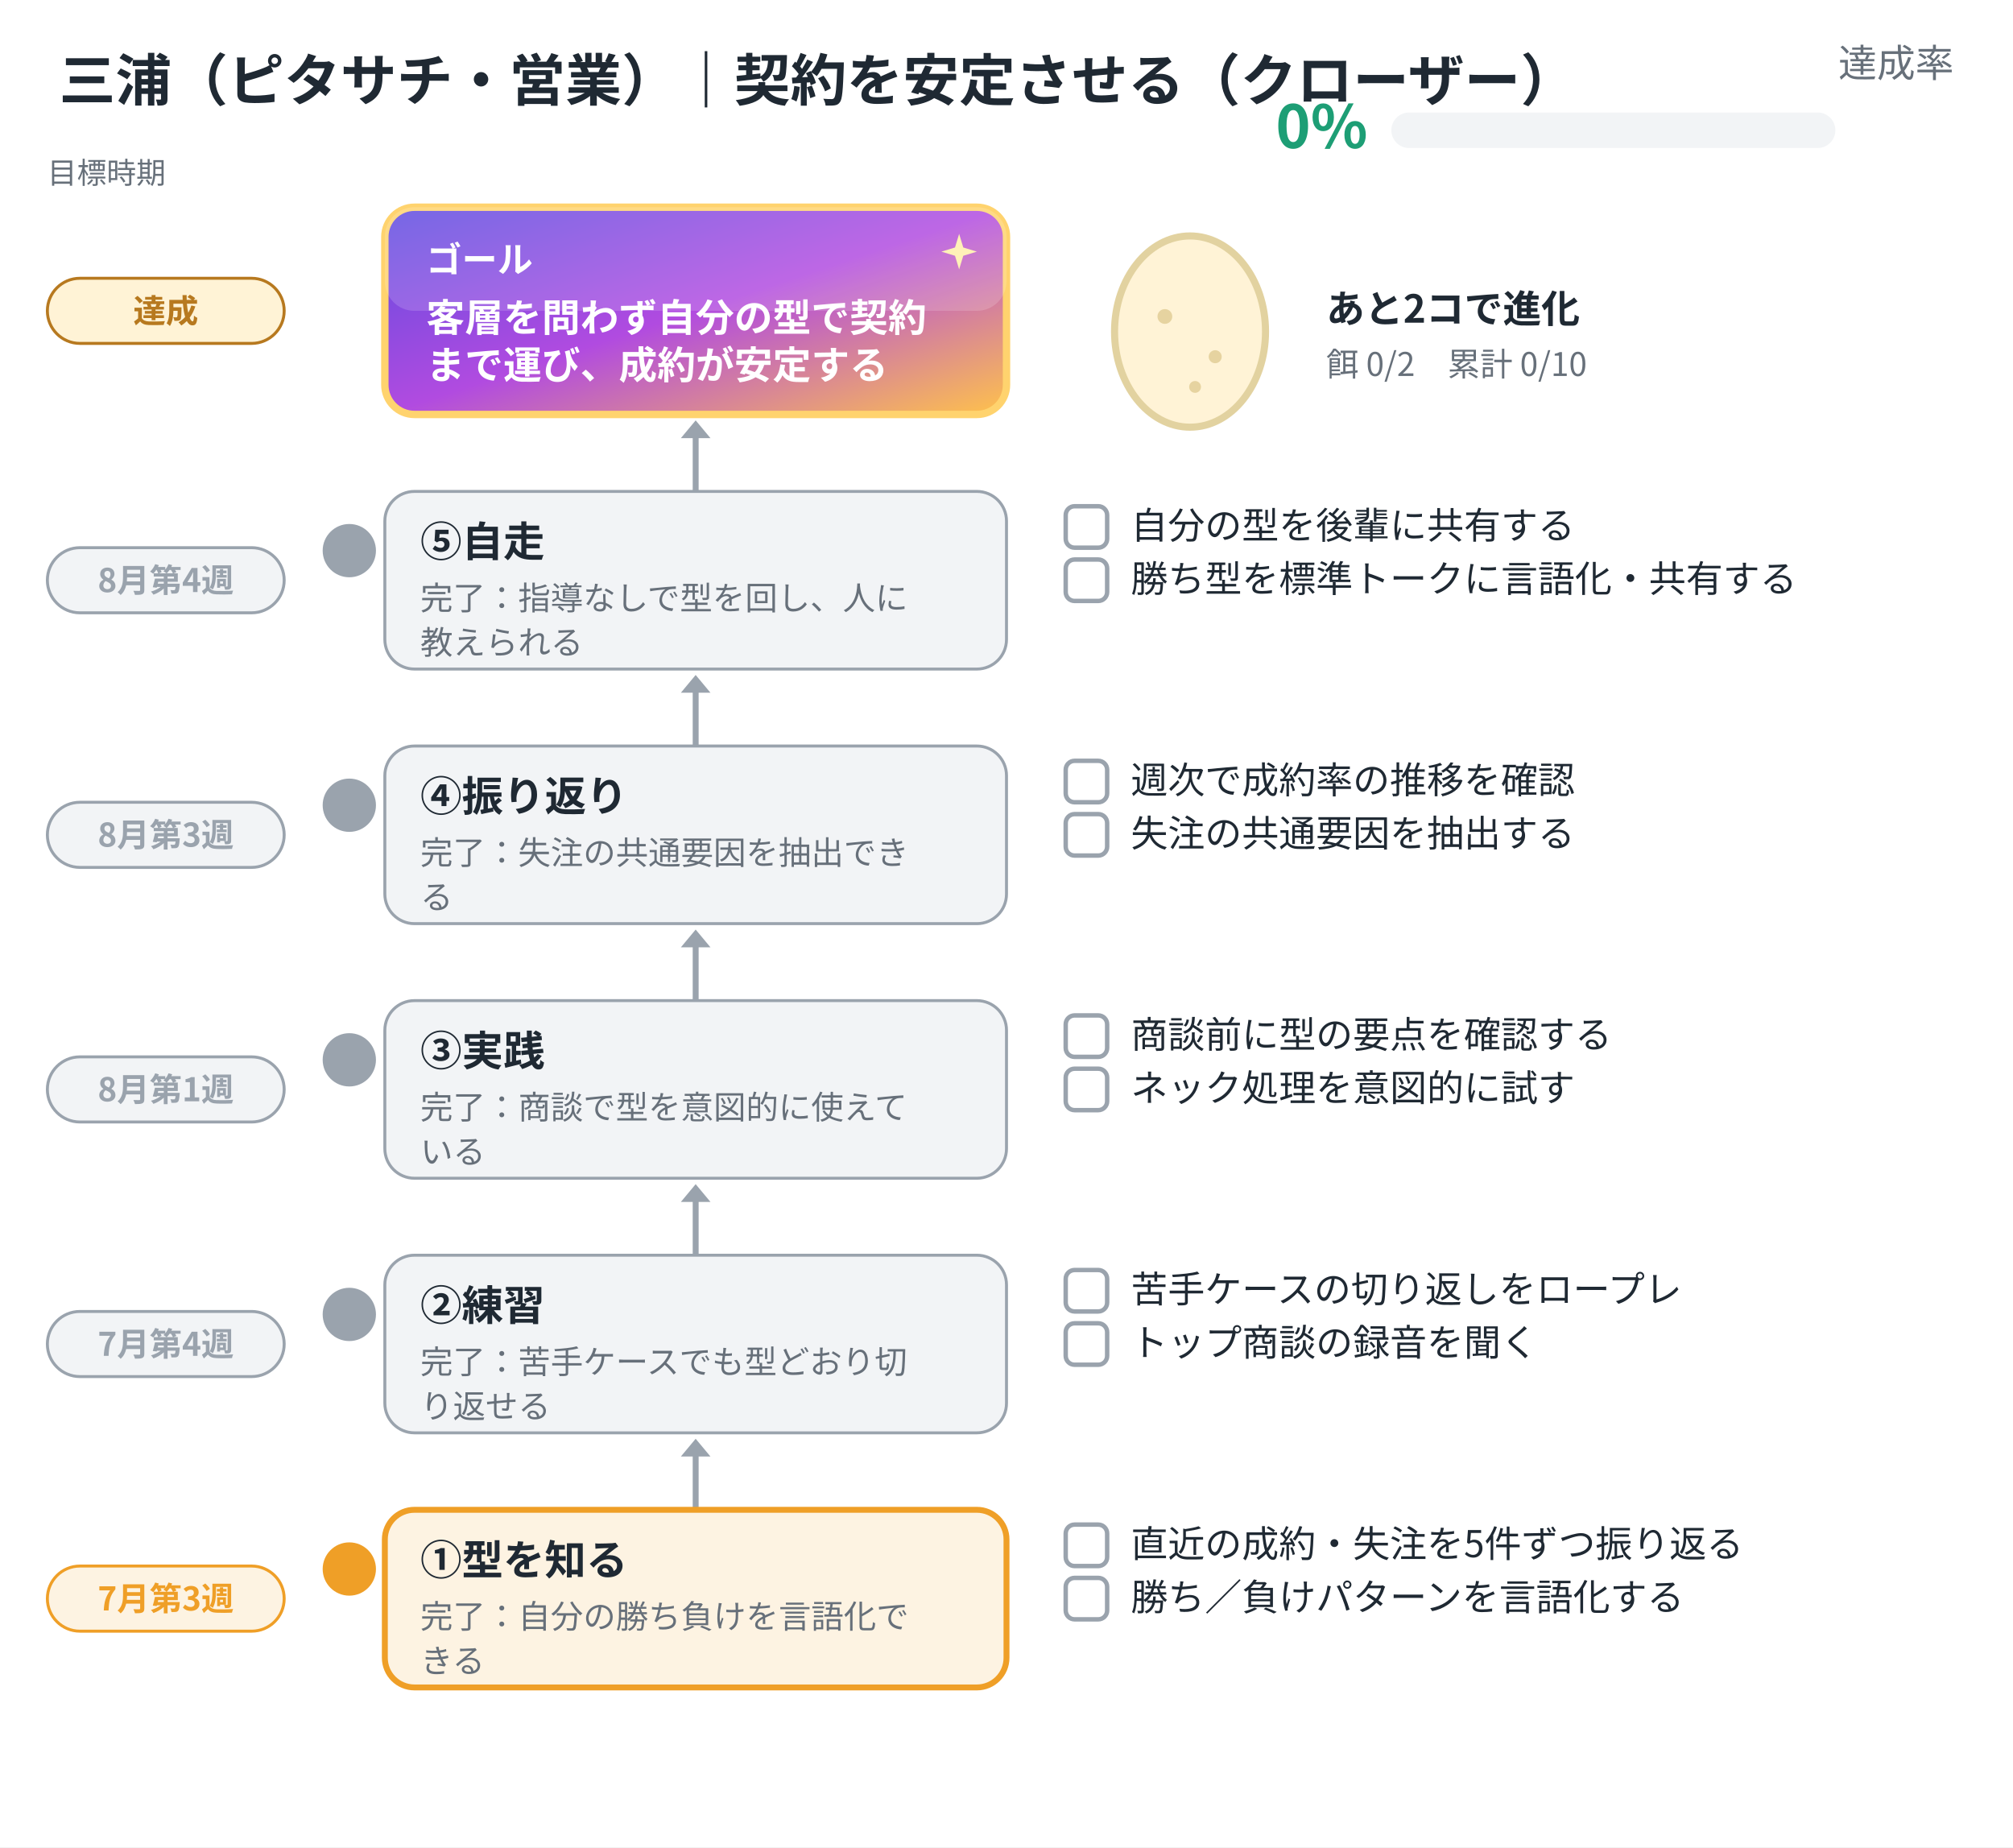
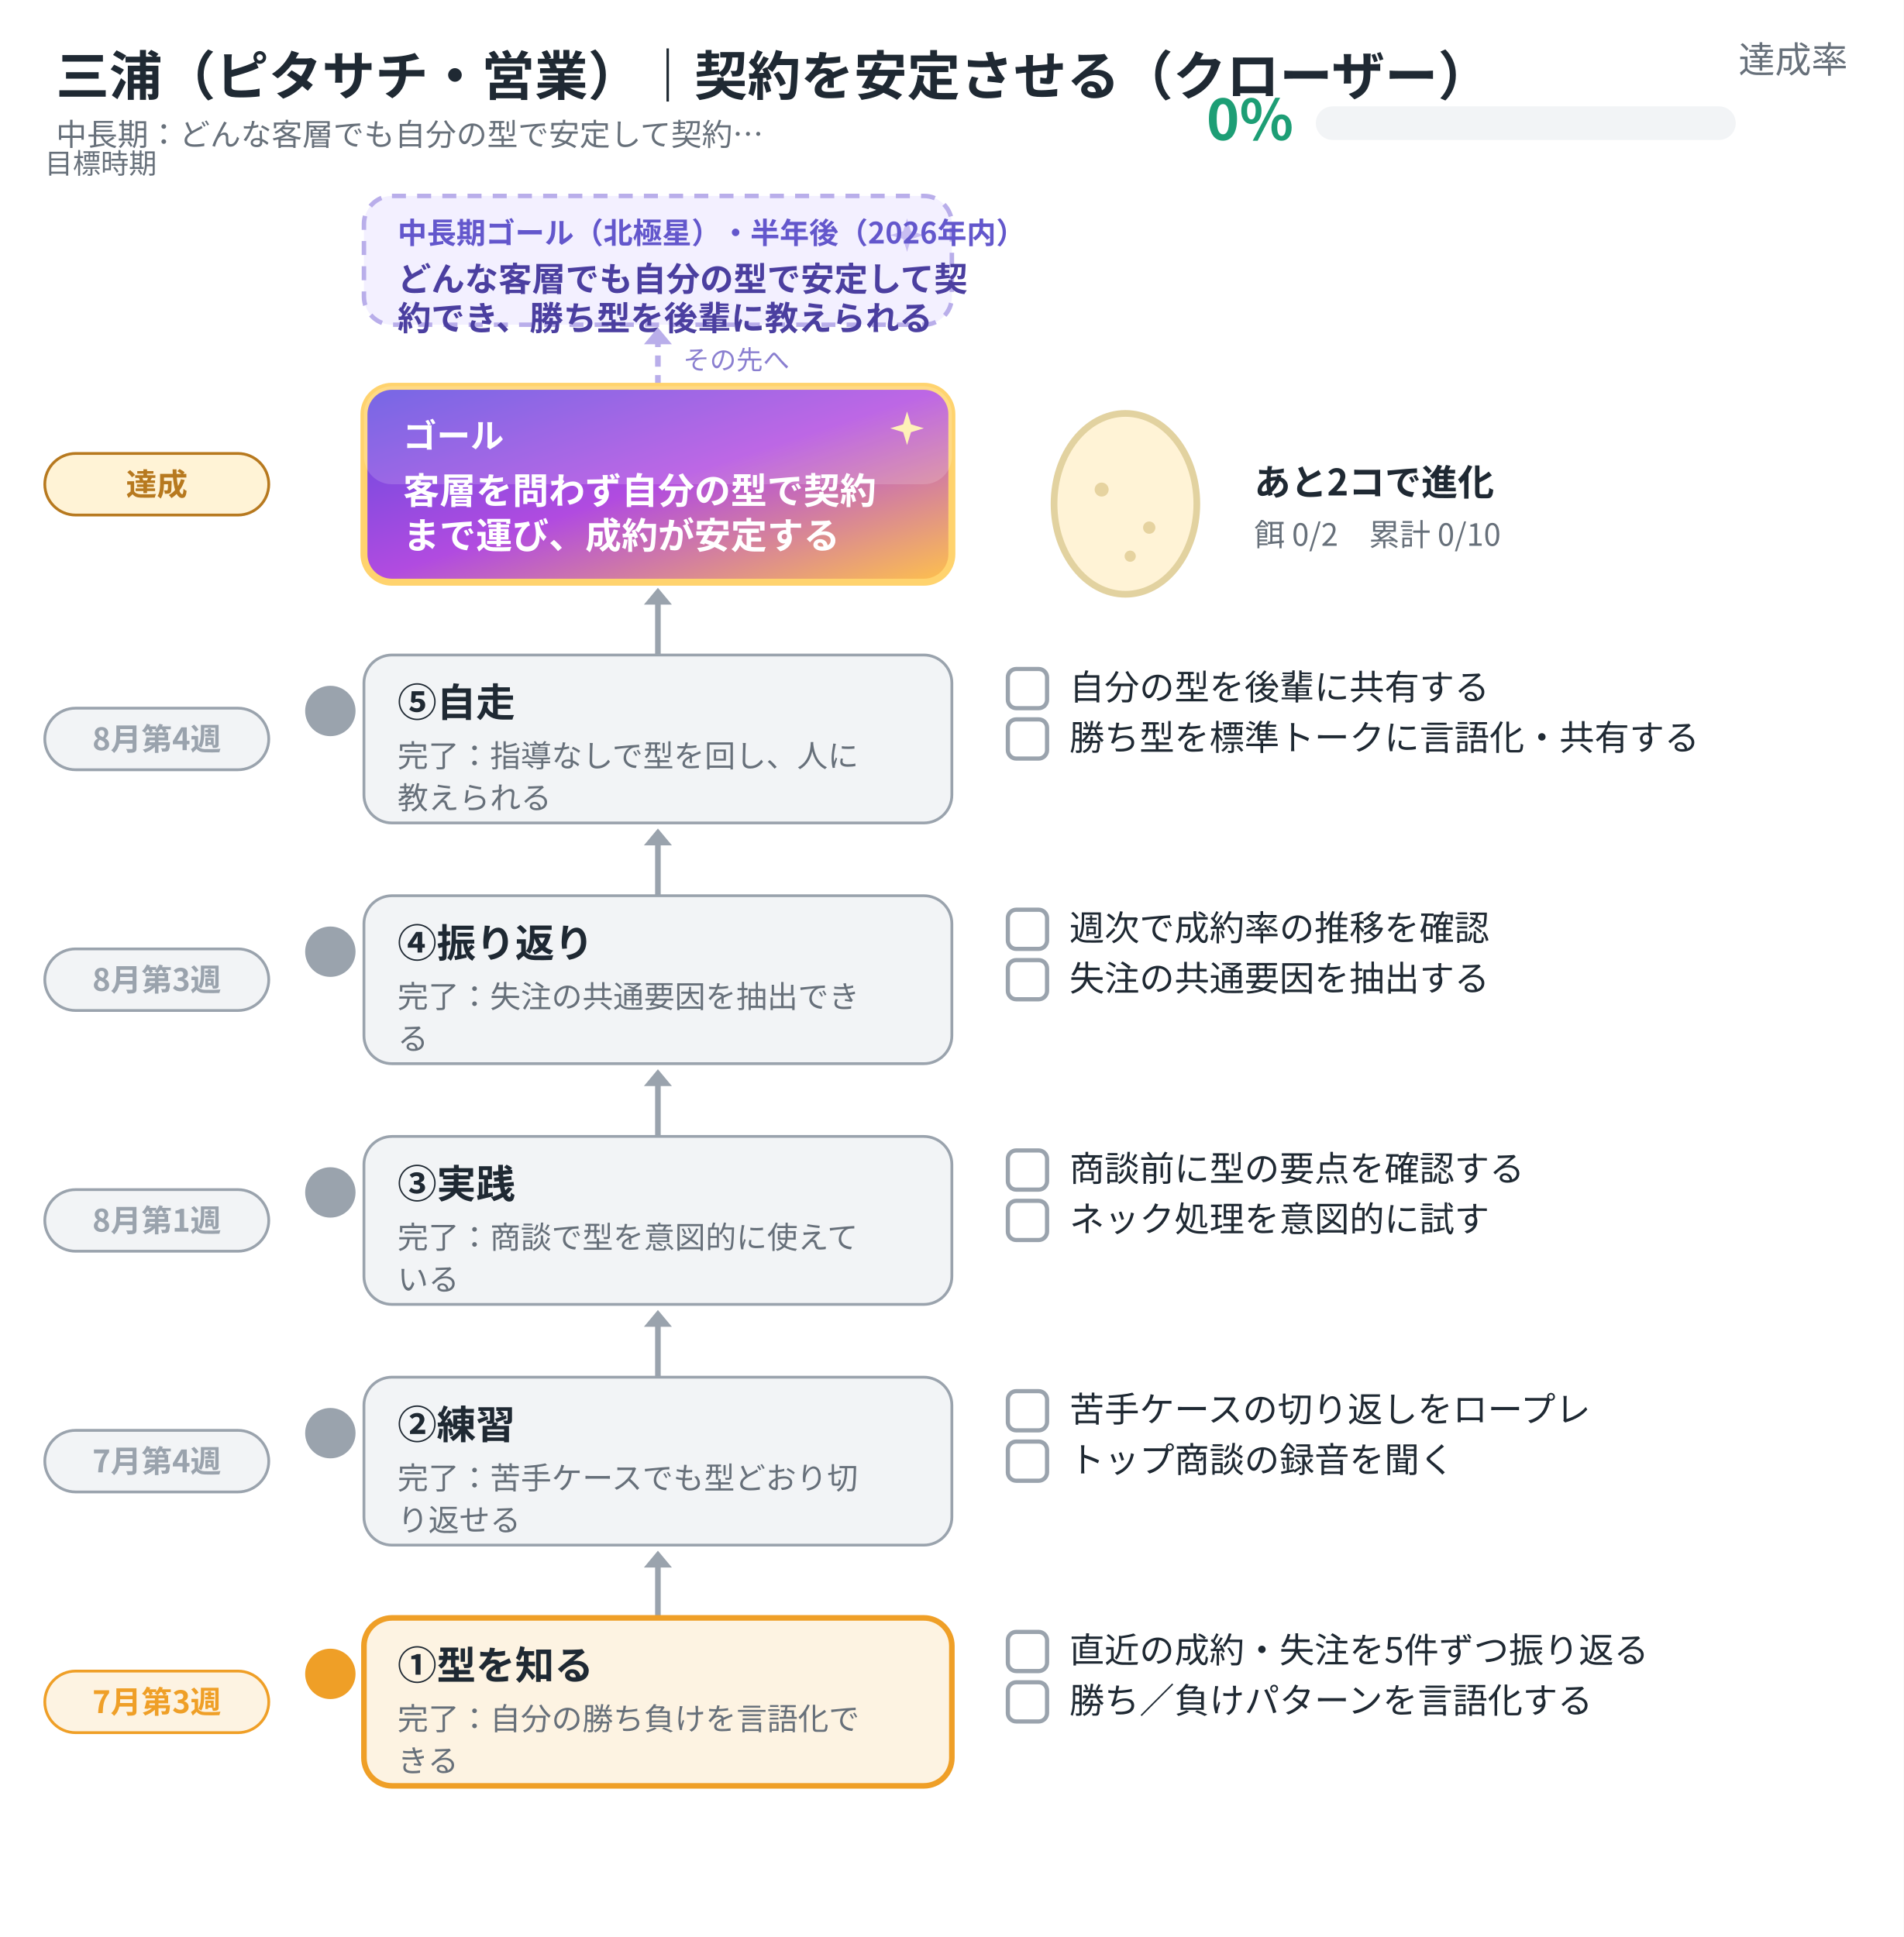
- <svg xmlns="http://www.w3.org/2000/svg" viewBox="0 0 680 624" font-family="Hiragino Sans, 'Noto Sans CJK JP', 'Yu Gothic', sans-serif" width="680" height="624">
+ <svg xmlns="http://www.w3.org/2000/svg" viewBox="0 0 680 692" font-family="Hiragino Sans, 'Noto Sans CJK JP', 'Yu Gothic', sans-serif" width="680" height="692">
  <defs>
    <linearGradient id="goalGrad" x1="0" y1="0" x2="1" y2="1">
      <stop offset="0" stop-color="#5B4BE0" />
      <stop offset="0.5" stop-color="#B14BE0" />
      <stop offset="1" stop-color="#FFC24B" />
    </linearGradient>
    <linearGradient id="phx" x1="0" y1="0" x2="0" y2="1">
      <stop offset="0" stop-color="#FFE259" />
      <stop offset="0.5" stop-color="#FF9A00" />
      <stop offset="1" stop-color="#FF3D00" />
    </linearGradient>
    <linearGradient id="phx2" x1="0" y1="0" x2="0" y2="1">
      <stop offset="0" stop-color="#FFF0A0" />
      <stop offset="1" stop-color="#FF7A00" />
    </linearGradient>
    <linearGradient id="hen" x1="0" y1="0" x2="1" y2="1">
      <stop offset="0" stop-color="#37C9B0" />
      <stop offset="0.6" stop-color="#3DA0E8" />
      <stop offset="1" stop-color="#7A5BE0" />
    </linearGradient>
    <linearGradient id="pcock" x1="0" y1="0" x2="0" y2="1">
      <stop offset="0" stop-color="#2BD0C0" />
      <stop offset="0.55" stop-color="#2E8FD0" />
      <stop offset="1" stop-color="#2E4BB0" />
    </linearGradient>
    <linearGradient id="gold" x1="0" y1="0" x2="0" y2="1">
      <stop offset="0" stop-color="#FFF0A8" />
      <stop offset="0.5" stop-color="#F2C230" />
      <stop offset="1" stop-color="#C8901A" />
    </linearGradient>
  </defs>
-   <rect x="0" y="0" width="680" height="624" fill="#FFFFFF" />
+   <rect x="0" y="0" width="680" height="692" fill="#FFFFFF" />
  <text x="20" y="34" font-size="19" font-weight="700" fill="#1F2933">三浦（ピタサチ・営業）｜契約を安定させる（クローザー）</text>
+   <text x="20" y="52" font-size="11" fill="#67707A">中長期：どんな客層でも自分の型で安定して契約…</text>
  <text x="660" y="26" text-anchor="end" font-size="13" fill="#67707A">達成率</text>
  <text x="462" y="50" text-anchor="end" font-size="20" font-weight="700" fill="#1D9E75">0%</text>
  <rect x="470" y="38" width="150" height="12" rx="6" fill="#F2F4F6" />
  <rect x="470" y="38" width="0" height="12" rx="6" fill="#1D9E75" />
-   <rect x="130" y="70" width="210" height="70" rx="10" fill="url(#goalGrad)" stroke="#FFD36E" stroke-width="2.5" />
-   <rect x="130" y="70" width="210" height="35.0" rx="10" fill="#FFFFFF" opacity="0.16" />
-   <text x="144" y="92" font-size="12" font-weight="700" fill="#FFFFFF">ゴール</text>
-   <polygon points="324.0,79.0 325.4,83.6 330.0,85.0 325.4,86.4 324.0,91.0 322.6,86.4 318.0,85.0 322.6,83.6" fill="#FFF1B8" />
-   <text x="144" y="112" font-size="13" font-weight="600" fill="#FFFFFF">客層を問わず自分の型で契約</text>
-   <text x="144" y="128" font-size="13" font-weight="600" fill="#FFFFFF">まで運び、成約が安定する</text>
-   <rect x="16" y="94.0" width="80" height="22" rx="11" fill="#FFF3D6" stroke="#B7791F" stroke-width="1" />
-   <text x="56.0" y="109.0" text-anchor="middle" font-size="11" font-weight="700" fill="#B7791F">達成</text>
-   <ellipse cx="402.0" cy="112.0" rx="25.5" ry="32.3" fill="#FFF3D6" />
-   <ellipse cx="402.0" cy="112.0" rx="25.5" ry="32.3" fill="none" stroke="#E2D2A0" stroke-width="2.4" />
-   <circle cx="393.5" cy="106.9" r="2.5" fill="#E6D3A0" />
-   <circle cx="410.5" cy="120.5" r="2.2" fill="#E6D3A0" />
-   <circle cx="403.7" cy="130.7" r="2.0" fill="#E6D3A0" />
-   <text x="448" y="109" font-size="13" font-weight="700" fill="#1F2933">あと2コで進化</text>
-   <text x="448" y="127" font-size="11" fill="#67707A">餌 0/2　累計 0/10</text>
+   <rect x="130" y="70" width="210" height="46" rx="10" fill="#F3F0FF" stroke="#B9AEEA" stroke-width="1.6" stroke-dasharray="5 4" />
+   <polygon points="324.0,78.0 325.4,82.6 330.0,84.0 325.4,85.4 324.0,90.0 322.6,85.4 318.0,84.0 322.6,82.6" fill="#C9BEF2" />
+   <text x="142" y="87" font-size="10.5" font-weight="700" fill="#6357CC">中長期ゴール（北極星）・半年後（2026年内）</text>
+   <text x="142" y="104" font-size="12" font-weight="600" fill="#4B3FA0">どんな客層でも自分の型で安定して契</text>
+   <text x="142" y="118" font-size="12" font-weight="600" fill="#4B3FA0">約でき、勝ち型を後輩に教えられる</text>
+   <line x1="235.0" y1="138" x2="235.0" y2="121" stroke="#B9AEEA" stroke-width="2" stroke-dasharray="4 3" />
+   <path d="M230.0,123 L235.0,117 L240.0,123 Z" fill="#B9AEEA" />
+   <text x="244.0" y="132" font-size="9.5" fill="#8A7FD0">その先へ</text>
+   <rect x="130" y="138" width="210" height="70" rx="10" fill="url(#goalGrad)" stroke="#FFD36E" stroke-width="2.5" />
+   <rect x="130" y="138" width="210" height="35.0" rx="10" fill="#FFFFFF" opacity="0.16" />
+   <text x="144" y="160" font-size="12" font-weight="700" fill="#FFFFFF">ゴール</text>
+   <polygon points="324.0,147.0 325.4,151.6 330.0,153.0 325.4,154.4 324.0,159.0 322.6,154.4 318.0,153.0 322.6,151.6" fill="#FFF1B8" />
+   <text x="144" y="180" font-size="13" font-weight="600" fill="#FFFFFF">客層を問わず自分の型で契約</text>
+   <text x="144" y="196" font-size="13" font-weight="600" fill="#FFFFFF">まで運び、成約が安定する</text>
+   <rect x="16" y="162.0" width="80" height="22" rx="11" fill="#FFF3D6" stroke="#B7791F" stroke-width="1" />
+   <text x="56.0" y="177.0" text-anchor="middle" font-size="11" font-weight="700" fill="#B7791F">達成</text>
+   <ellipse cx="402.0" cy="180.0" rx="25.5" ry="32.3" fill="#FFF3D6" />
+   <ellipse cx="402.0" cy="180.0" rx="25.5" ry="32.3" fill="none" stroke="#E2D2A0" stroke-width="2.4" />
+   <circle cx="393.5" cy="174.9" r="2.5" fill="#E6D3A0" />
+   <circle cx="410.5" cy="188.5" r="2.2" fill="#E6D3A0" />
+   <circle cx="403.7" cy="198.7" r="2.0" fill="#E6D3A0" />
+   <text x="448" y="177" font-size="13" font-weight="700" fill="#1F2933">あと2コで進化</text>
+   <text x="448" y="195" font-size="11" fill="#67707A">餌 0/2　累計 0/10</text>
  <text x="16" y="62" font-size="10" fill="#67707A">目標時期</text>
-   <line x1="235.0" y1="166" x2="235.0" y2="146" stroke="#9AA3AD" stroke-width="2" />
-   <path d="M230.0,148 L235.0,142 L240.0,148 Z" fill="#9AA3AD" />
-   <rect x="130" y="166" width="210" height="60" rx="10" fill="#F2F4F6" stroke="#9AA3AD" stroke-width="1" />
-   <circle cx="118" cy="186" r="9" fill="#9AA3AD" />
-   <text x="142" y="188" font-size="14" font-weight="700" fill="#1F2933">⑤自走</text>
-   <text x="142" y="206" font-size="11" fill="#67707A">完了：指導なしで型を回し、人に</text>
-   <text x="142" y="221" font-size="11" fill="#67707A">教えられる</text>
-   <rect x="16" y="185.0" width="80" height="22" rx="11" fill="#F2F4F6" stroke="#9AA3AD" stroke-width="1" />
-   <text x="56.0" y="200.0" text-anchor="middle" font-size="11" font-weight="700" fill="#9AA3AD">8月第4週</text>
-   <rect x="360" y="171" width="14" height="14" rx="3" fill="#fff" stroke="#9AA3AD" stroke-width="1.5" />
-   <text x="382" y="182" font-size="12.5" fill="#1F2933">自分の型を後輩に共有する</text>
-   <rect x="360" y="189" width="14" height="14" rx="3" fill="#fff" stroke="#9AA3AD" stroke-width="1.5" />
-   <text x="382" y="200" font-size="12.5" fill="#1F2933">勝ち型を標準トークに言語化・共有する</text>
-   <line x1="235.0" y1="252" x2="235.0" y2="232" stroke="#9AA3AD" stroke-width="2" />
-   <path d="M230.0,234 L235.0,228 L240.0,234 Z" fill="#9AA3AD" />
-   <rect x="130" y="252" width="210" height="60" rx="10" fill="#F2F4F6" stroke="#9AA3AD" stroke-width="1" />
-   <circle cx="118" cy="272" r="9" fill="#9AA3AD" />
-   <text x="142" y="274" font-size="14" font-weight="700" fill="#1F2933">④振り返り</text>
-   <text x="142" y="292" font-size="11" fill="#67707A">完了：失注の共通要因を抽出でき</text>
-   <text x="142" y="307" font-size="11" fill="#67707A">る</text>
-   <rect x="16" y="271.0" width="80" height="22" rx="11" fill="#F2F4F6" stroke="#9AA3AD" stroke-width="1" />
-   <text x="56.0" y="286.0" text-anchor="middle" font-size="11" font-weight="700" fill="#9AA3AD">8月第3週</text>
+   <line x1="235.0" y1="234" x2="235.0" y2="214" stroke="#9AA3AD" stroke-width="2" />
+   <path d="M230.0,216 L235.0,210 L240.0,216 Z" fill="#9AA3AD" />
+   <rect x="130" y="234" width="210" height="60" rx="10" fill="#F2F4F6" stroke="#9AA3AD" stroke-width="1" />
+   <circle cx="118" cy="254" r="9" fill="#9AA3AD" />
+   <text x="142" y="256" font-size="14" font-weight="700" fill="#1F2933">⑤自走</text>
+   <text x="142" y="274" font-size="11" fill="#67707A">完了：指導なしで型を回し、人に</text>
+   <text x="142" y="289" font-size="11" fill="#67707A">教えられる</text>
+   <rect x="16" y="253.0" width="80" height="22" rx="11" fill="#F2F4F6" stroke="#9AA3AD" stroke-width="1" />
+   <text x="56.0" y="268.0" text-anchor="middle" font-size="11" font-weight="700" fill="#9AA3AD">8月第4週</text>
+   <rect x="360" y="239" width="14" height="14" rx="3" fill="#fff" stroke="#9AA3AD" stroke-width="1.5" />
+   <text x="382" y="250" font-size="12.5" fill="#1F2933">自分の型を後輩に共有する</text>
  <rect x="360" y="257" width="14" height="14" rx="3" fill="#fff" stroke="#9AA3AD" stroke-width="1.5" />
-   <text x="382" y="268" font-size="12.5" fill="#1F2933">週次で成約率の推移を確認</text>
-   <rect x="360" y="275" width="14" height="14" rx="3" fill="#fff" stroke="#9AA3AD" stroke-width="1.5" />
-   <text x="382" y="286" font-size="12.5" fill="#1F2933">失注の共通要因を抽出する</text>
-   <line x1="235.0" y1="338" x2="235.0" y2="318" stroke="#9AA3AD" stroke-width="2" />
-   <path d="M230.0,320 L235.0,314 L240.0,320 Z" fill="#9AA3AD" />
-   <rect x="130" y="338" width="210" height="60" rx="10" fill="#F2F4F6" stroke="#9AA3AD" stroke-width="1" />
-   <circle cx="118" cy="358" r="9" fill="#9AA3AD" />
-   <text x="142" y="360" font-size="14" font-weight="700" fill="#1F2933">③実践</text>
-   <text x="142" y="378" font-size="11" fill="#67707A">完了：商談で型を意図的に使えて</text>
-   <text x="142" y="393" font-size="11" fill="#67707A">いる</text>
-   <rect x="16" y="357.0" width="80" height="22" rx="11" fill="#F2F4F6" stroke="#9AA3AD" stroke-width="1" />
-   <text x="56.0" y="372.0" text-anchor="middle" font-size="11" font-weight="700" fill="#9AA3AD">8月第1週</text>
+   <text x="382" y="268" font-size="12.5" fill="#1F2933">勝ち型を標準トークに言語化・共有する</text>
+   <line x1="235.0" y1="320" x2="235.0" y2="300" stroke="#9AA3AD" stroke-width="2" />
+   <path d="M230.0,302 L235.0,296 L240.0,302 Z" fill="#9AA3AD" />
+   <rect x="130" y="320" width="210" height="60" rx="10" fill="#F2F4F6" stroke="#9AA3AD" stroke-width="1" />
+   <circle cx="118" cy="340" r="9" fill="#9AA3AD" />
+   <text x="142" y="342" font-size="14" font-weight="700" fill="#1F2933">④振り返り</text>
+   <text x="142" y="360" font-size="11" fill="#67707A">完了：失注の共通要因を抽出でき</text>
+   <text x="142" y="375" font-size="11" fill="#67707A">る</text>
+   <rect x="16" y="339.0" width="80" height="22" rx="11" fill="#F2F4F6" stroke="#9AA3AD" stroke-width="1" />
+   <text x="56.0" y="354.0" text-anchor="middle" font-size="11" font-weight="700" fill="#9AA3AD">8月第3週</text>
+   <rect x="360" y="325" width="14" height="14" rx="3" fill="#fff" stroke="#9AA3AD" stroke-width="1.5" />
+   <text x="382" y="336" font-size="12.5" fill="#1F2933">週次で成約率の推移を確認</text>
  <rect x="360" y="343" width="14" height="14" rx="3" fill="#fff" stroke="#9AA3AD" stroke-width="1.5" />
-   <text x="382" y="354" font-size="12.5" fill="#1F2933">商談前に型の要点を確認する</text>
-   <rect x="360" y="361" width="14" height="14" rx="3" fill="#fff" stroke="#9AA3AD" stroke-width="1.5" />
-   <text x="382" y="372" font-size="12.5" fill="#1F2933">ネック処理を意図的に試す</text>
-   <line x1="235.0" y1="424" x2="235.0" y2="404" stroke="#9AA3AD" stroke-width="2" />
-   <path d="M230.0,406 L235.0,400 L240.0,406 Z" fill="#9AA3AD" />
-   <rect x="130" y="424" width="210" height="60" rx="10" fill="#F2F4F6" stroke="#9AA3AD" stroke-width="1" />
-   <circle cx="118" cy="444" r="9" fill="#9AA3AD" />
-   <text x="142" y="446" font-size="14" font-weight="700" fill="#1F2933">②練習</text>
-   <text x="142" y="464" font-size="11" fill="#67707A">完了：苦手ケースでも型どおり切</text>
-   <text x="142" y="479" font-size="11" fill="#67707A">り返せる</text>
-   <rect x="16" y="443.0" width="80" height="22" rx="11" fill="#F2F4F6" stroke="#9AA3AD" stroke-width="1" />
-   <text x="56.0" y="458.0" text-anchor="middle" font-size="11" font-weight="700" fill="#9AA3AD">7月第4週</text>
+   <text x="382" y="354" font-size="12.5" fill="#1F2933">失注の共通要因を抽出する</text>
+   <line x1="235.0" y1="406" x2="235.0" y2="386" stroke="#9AA3AD" stroke-width="2" />
+   <path d="M230.0,388 L235.0,382 L240.0,388 Z" fill="#9AA3AD" />
+   <rect x="130" y="406" width="210" height="60" rx="10" fill="#F2F4F6" stroke="#9AA3AD" stroke-width="1" />
+   <circle cx="118" cy="426" r="9" fill="#9AA3AD" />
+   <text x="142" y="428" font-size="14" font-weight="700" fill="#1F2933">③実践</text>
+   <text x="142" y="446" font-size="11" fill="#67707A">完了：商談で型を意図的に使えて</text>
+   <text x="142" y="461" font-size="11" fill="#67707A">いる</text>
+   <rect x="16" y="425.0" width="80" height="22" rx="11" fill="#F2F4F6" stroke="#9AA3AD" stroke-width="1" />
+   <text x="56.0" y="440.0" text-anchor="middle" font-size="11" font-weight="700" fill="#9AA3AD">8月第1週</text>
+   <rect x="360" y="411" width="14" height="14" rx="3" fill="#fff" stroke="#9AA3AD" stroke-width="1.5" />
+   <text x="382" y="422" font-size="12.5" fill="#1F2933">商談前に型の要点を確認する</text>
  <rect x="360" y="429" width="14" height="14" rx="3" fill="#fff" stroke="#9AA3AD" stroke-width="1.5" />
-   <text x="382" y="440" font-size="12.5" fill="#1F2933">苦手ケースの切り返しをロープレ</text>
-   <rect x="360" y="447" width="14" height="14" rx="3" fill="#fff" stroke="#9AA3AD" stroke-width="1.5" />
-   <text x="382" y="458" font-size="12.5" fill="#1F2933">トップ商談の録音を聞く</text>
-   <line x1="235.0" y1="510" x2="235.0" y2="490" stroke="#9AA3AD" stroke-width="2" />
-   <path d="M230.0,492 L235.0,486 L240.0,492 Z" fill="#9AA3AD" />
-   <rect x="130" y="510" width="210" height="60" rx="10" fill="#FDF3E2" stroke="#EF9F27" stroke-width="2" />
-   <circle cx="118" cy="530" r="9" fill="#EF9F27" />
-   <text x="142" y="532" font-size="14" font-weight="700" fill="#1F2933">①型を知る</text>
-   <text x="142" y="550" font-size="11" fill="#67707A">完了：自分の勝ち負けを言語化で</text>
-   <text x="142" y="565" font-size="11" fill="#67707A">きる</text>
-   <rect x="16" y="529.0" width="80" height="22" rx="11" fill="#FDF3E2" stroke="#EF9F27" stroke-width="1" />
-   <text x="56.0" y="544.0" text-anchor="middle" font-size="11" font-weight="700" fill="#EF9F27">7月第3週</text>
+   <text x="382" y="440" font-size="12.5" fill="#1F2933">ネック処理を意図的に試す</text>
+   <line x1="235.0" y1="492" x2="235.0" y2="472" stroke="#9AA3AD" stroke-width="2" />
+   <path d="M230.0,474 L235.0,468 L240.0,474 Z" fill="#9AA3AD" />
+   <rect x="130" y="492" width="210" height="60" rx="10" fill="#F2F4F6" stroke="#9AA3AD" stroke-width="1" />
+   <circle cx="118" cy="512" r="9" fill="#9AA3AD" />
+   <text x="142" y="514" font-size="14" font-weight="700" fill="#1F2933">②練習</text>
+   <text x="142" y="532" font-size="11" fill="#67707A">完了：苦手ケースでも型どおり切</text>
+   <text x="142" y="547" font-size="11" fill="#67707A">り返せる</text>
+   <rect x="16" y="511.0" width="80" height="22" rx="11" fill="#F2F4F6" stroke="#9AA3AD" stroke-width="1" />
+   <text x="56.0" y="526.0" text-anchor="middle" font-size="11" font-weight="700" fill="#9AA3AD">7月第4週</text>
+   <rect x="360" y="497" width="14" height="14" rx="3" fill="#fff" stroke="#9AA3AD" stroke-width="1.5" />
+   <text x="382" y="508" font-size="12.5" fill="#1F2933">苦手ケースの切り返しをロープレ</text>
  <rect x="360" y="515" width="14" height="14" rx="3" fill="#fff" stroke="#9AA3AD" stroke-width="1.5" />
-   <text x="382" y="526" font-size="12.5" fill="#1F2933">直近の成約・失注を5件ずつ振り返る</text>
-   <rect x="360" y="533" width="14" height="14" rx="3" fill="#fff" stroke="#9AA3AD" stroke-width="1.5" />
-   <text x="382" y="544" font-size="12.5" fill="#1F2933">勝ち／負けパターンを言語化する</text>
+   <text x="382" y="526" font-size="12.5" fill="#1F2933">トップ商談の録音を聞く</text>
+   <line x1="235.0" y1="578" x2="235.0" y2="558" stroke="#9AA3AD" stroke-width="2" />
+   <path d="M230.0,560 L235.0,554 L240.0,560 Z" fill="#9AA3AD" />
+   <rect x="130" y="578" width="210" height="60" rx="10" fill="#FDF3E2" stroke="#EF9F27" stroke-width="2" />
+   <circle cx="118" cy="598" r="9" fill="#EF9F27" />
+   <text x="142" y="600" font-size="14" font-weight="700" fill="#1F2933">①型を知る</text>
+   <text x="142" y="618" font-size="11" fill="#67707A">完了：自分の勝ち負けを言語化で</text>
+   <text x="142" y="633" font-size="11" fill="#67707A">きる</text>
+   <rect x="16" y="597.0" width="80" height="22" rx="11" fill="#FDF3E2" stroke="#EF9F27" stroke-width="1" />
+   <text x="56.0" y="612.0" text-anchor="middle" font-size="11" font-weight="700" fill="#EF9F27">7月第3週</text>
+   <rect x="360" y="583" width="14" height="14" rx="3" fill="#fff" stroke="#9AA3AD" stroke-width="1.5" />
+   <text x="382" y="594" font-size="12.5" fill="#1F2933">直近の成約・失注を5件ずつ振り返る</text>
+   <rect x="360" y="601" width="14" height="14" rx="3" fill="#fff" stroke="#9AA3AD" stroke-width="1.5" />
+   <text x="382" y="612" font-size="12.5" fill="#1F2933">勝ち／負けパターンを言語化する</text>
</svg>
